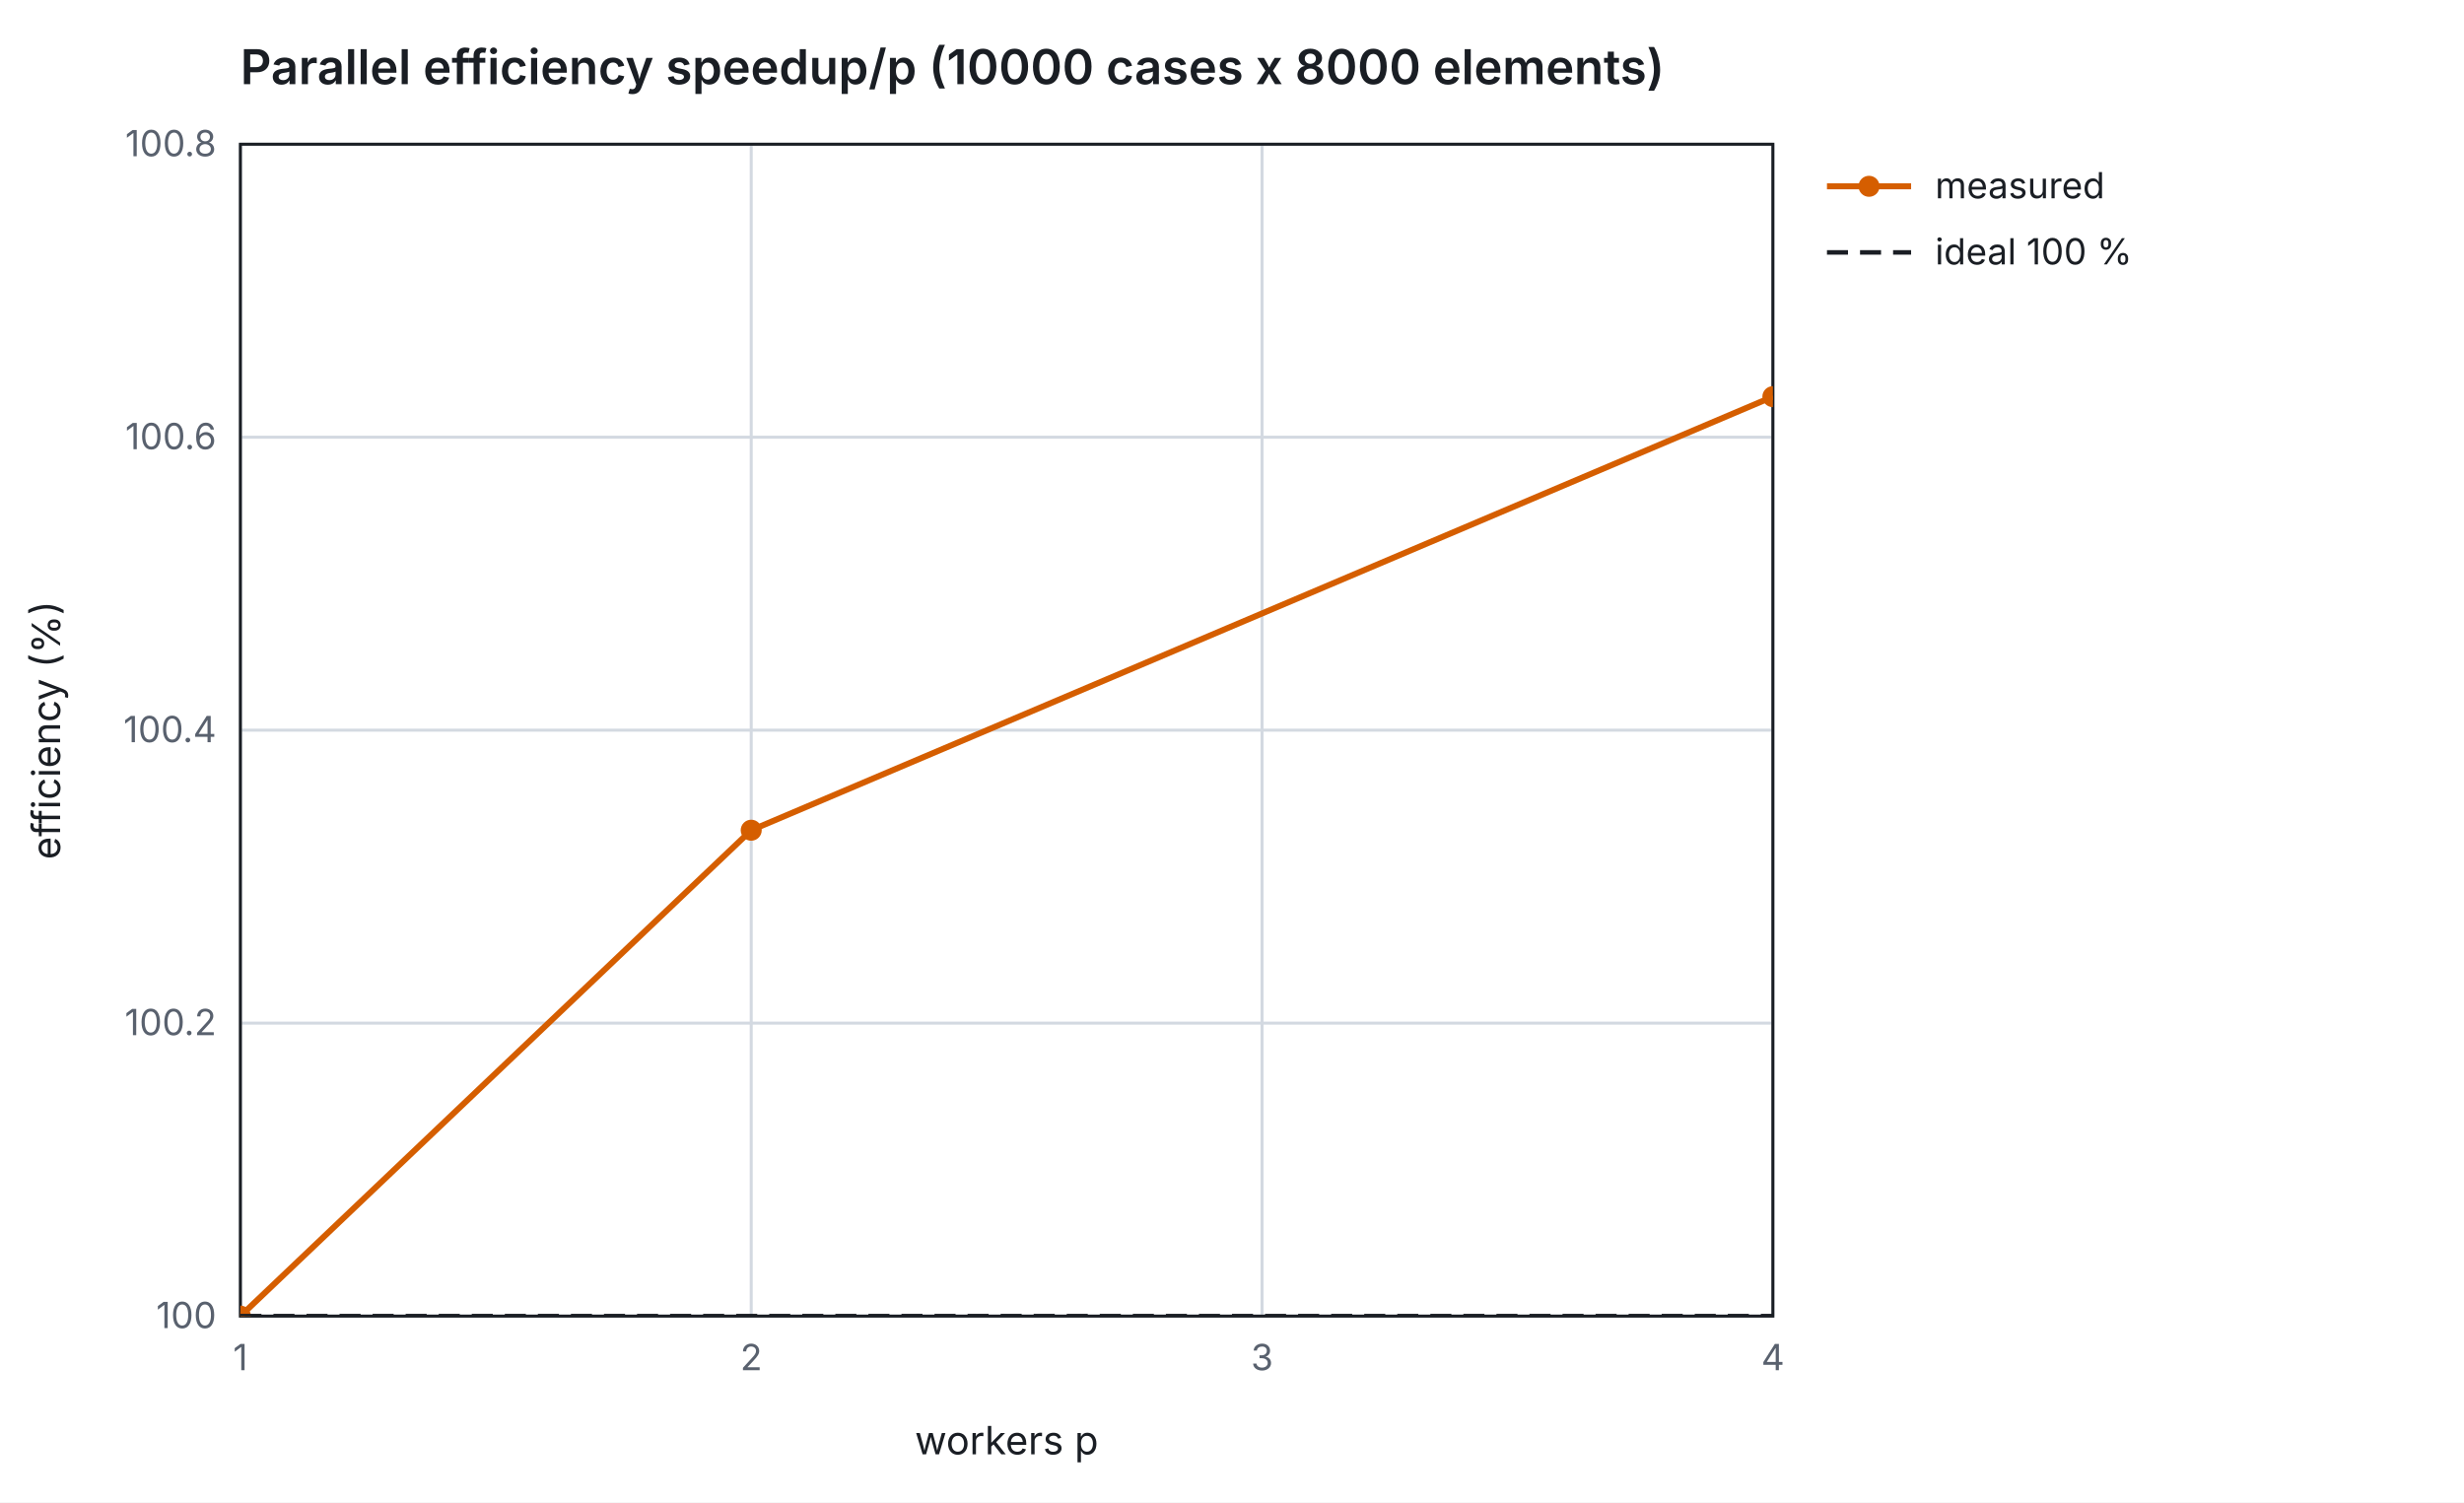
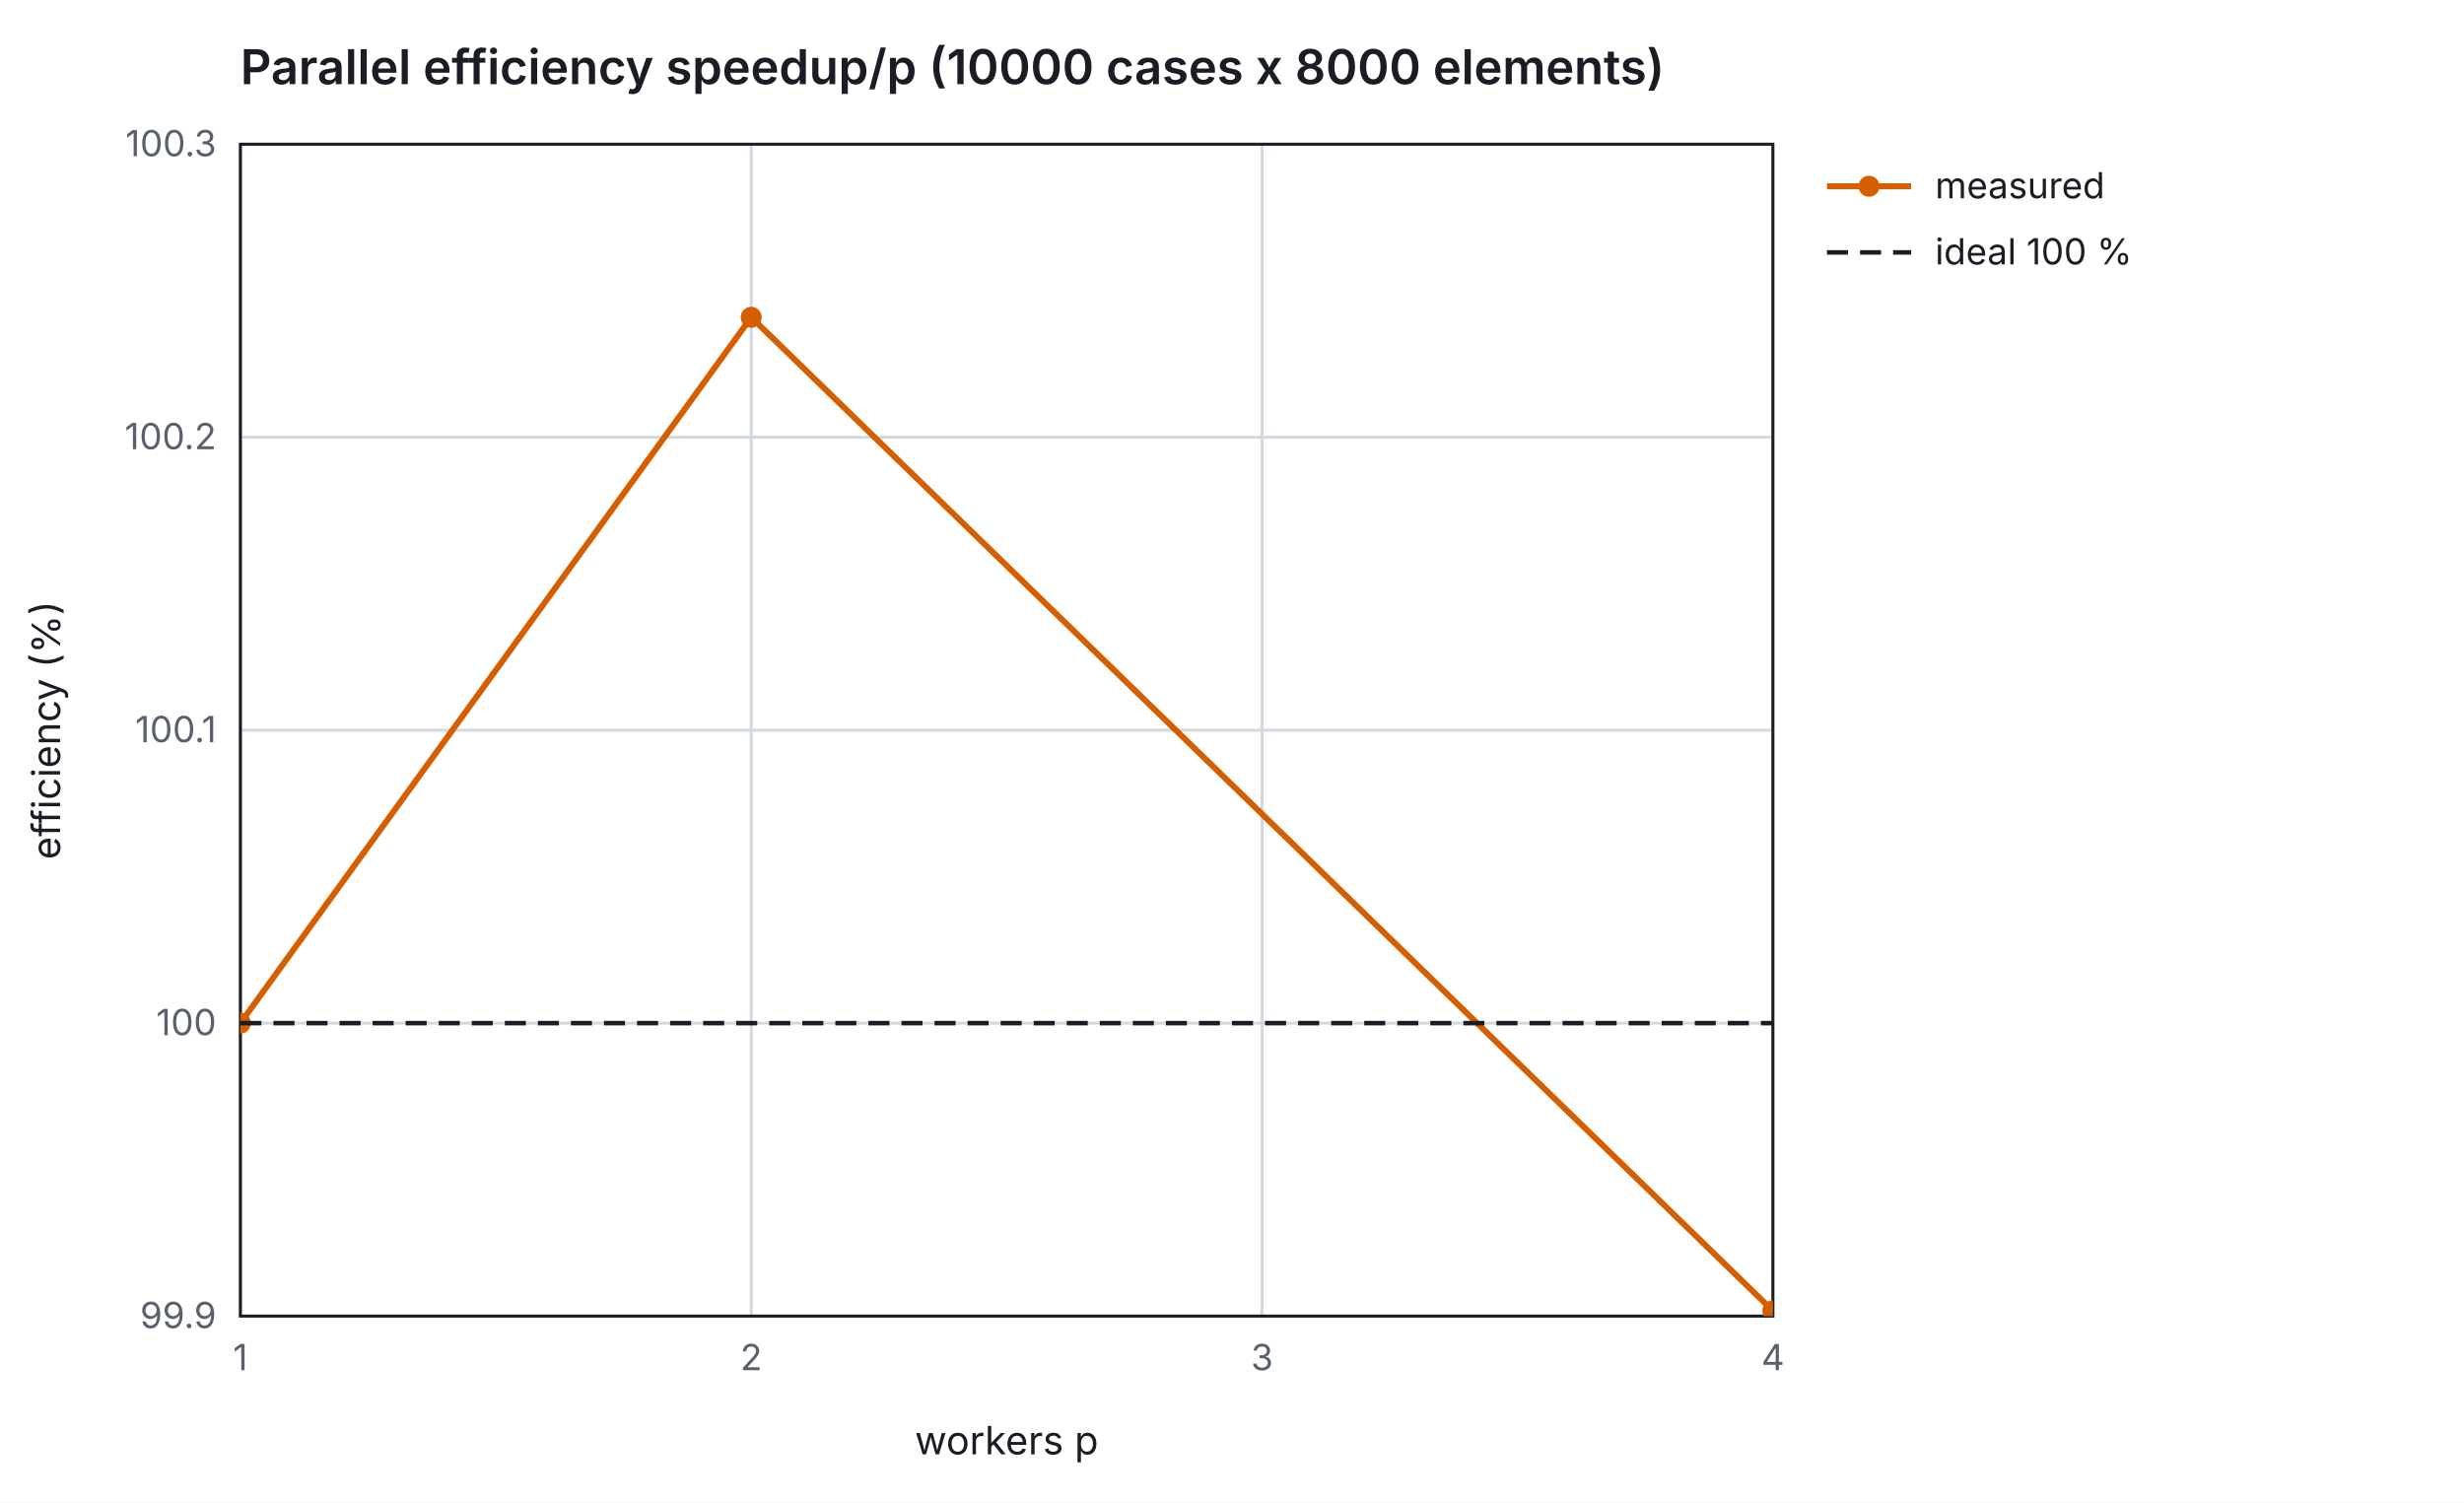
<svg xmlns="http://www.w3.org/2000/svg" width="820" height="500" viewBox="0 0 820 500" font-family="Inter, 'Segoe UI', Arial, sans-serif">
  <rect width="100%" height="100%" fill="#FFFFFF" />
  <defs>
    <clipPath id="plot-area">
      <rect x="80.00" y="48.00" width="510.00" height="390.00" />
    </clipPath>
  </defs>
  <g stroke="#D3D9E1" stroke-width="1">
    <line x1="80.00" y1="48.00" x2="80.00" y2="438.00" />
    <line x1="250.00" y1="48.00" x2="250.00" y2="438.00" />
    <line x1="420.00" y1="48.00" x2="420.00" y2="438.00" />
    <line x1="590.00" y1="48.00" x2="590.00" y2="438.00" />
    <line x1="80.00" y1="438.00" x2="590.00" y2="438.00" />
    <line x1="80.00" y1="340.50" x2="590.00" y2="340.50" />
    <line x1="80.00" y1="243.00" x2="590.00" y2="243.00" />
    <line x1="80.00" y1="145.50" x2="590.00" y2="145.50" />
    <line x1="80.00" y1="48.00" x2="590.00" y2="48.00" />
  </g>
  <g font-size="12" fill="#59616E">
    <text x="80.00" y="456.00" text-anchor="middle">1</text>
    <text x="250.00" y="456.00" text-anchor="middle">2</text>
    <text x="420.00" y="456.00" text-anchor="middle">3</text>
    <text x="590.00" y="456.00" text-anchor="middle">4</text>
-     <text x="72.00" y="442.00" text-anchor="end">100</text>
-     <text x="72.00" y="344.50" text-anchor="end">100.2</text>
-     <text x="72.00" y="247.00" text-anchor="end">100.4</text>
-     <text x="72.00" y="149.50" text-anchor="end">100.6</text>
-     <text x="72.00" y="52.00" text-anchor="end">100.8</text>
+     <text x="72.00" y="442.00" text-anchor="end">99.9</text>
+     <text x="72.00" y="344.50" text-anchor="end">100</text>
+     <text x="72.00" y="247.00" text-anchor="end">100.1</text>
+     <text x="72.00" y="149.50" text-anchor="end">100.2</text>
+     <text x="72.00" y="52.00" text-anchor="end">100.3</text>
  </g>
  <rect x="80.00" y="48.00" width="510.00" height="390.00" fill="none" stroke="#1A1E24" stroke-width="1" />
  <text x="80.00" y="28" font-size="16" font-weight="600" fill="#1A1E24">Parallel efficiency speedup/p (10000 cases x 8000 elements)</text>
  <text x="335.00" y="484.00" font-size="13" text-anchor="middle" fill="#1A1E24">workers p</text>
  <text transform="translate(20 243.00) rotate(-90)" font-size="13" text-anchor="middle" fill="#1A1E24">efficiency (%)</text>
  <g clip-path="url(#plot-area)">
-     <polyline fill="none" stroke="#D55E00" stroke-width="2.00" stroke-linejoin="round" points="80.00,438.00 250.00,276.30 590.00,132.01" />
-     <circle cx="80.00" cy="438.00" r="3.5" fill="#D55E00" />
-     <circle cx="250.00" cy="276.30" r="3.5" fill="#D55E00" />
-     <circle cx="590.00" cy="132.01" r="3.5" fill="#D55E00" />
-     <polyline fill="none" stroke="#1A1E24" stroke-width="1.50" stroke-linejoin="round" stroke-dasharray="7 4" points="80.00,438.00 250.00,438.00 590.00,438.00" />
+     <polyline fill="none" stroke="#D55E00" stroke-width="2.00" stroke-linejoin="round" points="80.00,340.50 250.00,105.59 590.00,436.24" />
+     <circle cx="80.00" cy="340.50" r="3.5" fill="#D55E00" />
+     <circle cx="250.00" cy="105.59" r="3.5" fill="#D55E00" />
+     <circle cx="590.00" cy="436.24" r="3.5" fill="#D55E00" />
+     <polyline fill="none" stroke="#1A1E24" stroke-width="1.50" stroke-linejoin="round" stroke-dasharray="7 4" points="80.00,340.50 250.00,340.50 590.00,340.50" />
  </g>
  <g font-size="12" fill="#1A1E24">
    <line x1="608.00" y1="62.00" x2="636.00" y2="62.00" fill="none" stroke="#D55E00" stroke-width="2.00" stroke-linejoin="round" />
    <circle cx="622.00" cy="62.00" r="3.5" fill="#D55E00" />
    <text x="644.00" y="66.00">measured</text>
    <line x1="608.00" y1="84.00" x2="636.00" y2="84.00" fill="none" stroke="#1A1E24" stroke-width="1.50" stroke-linejoin="round" stroke-dasharray="7 4" />
    <text x="644.00" y="88.00">ideal 100 %</text>
  </g>
</svg>
